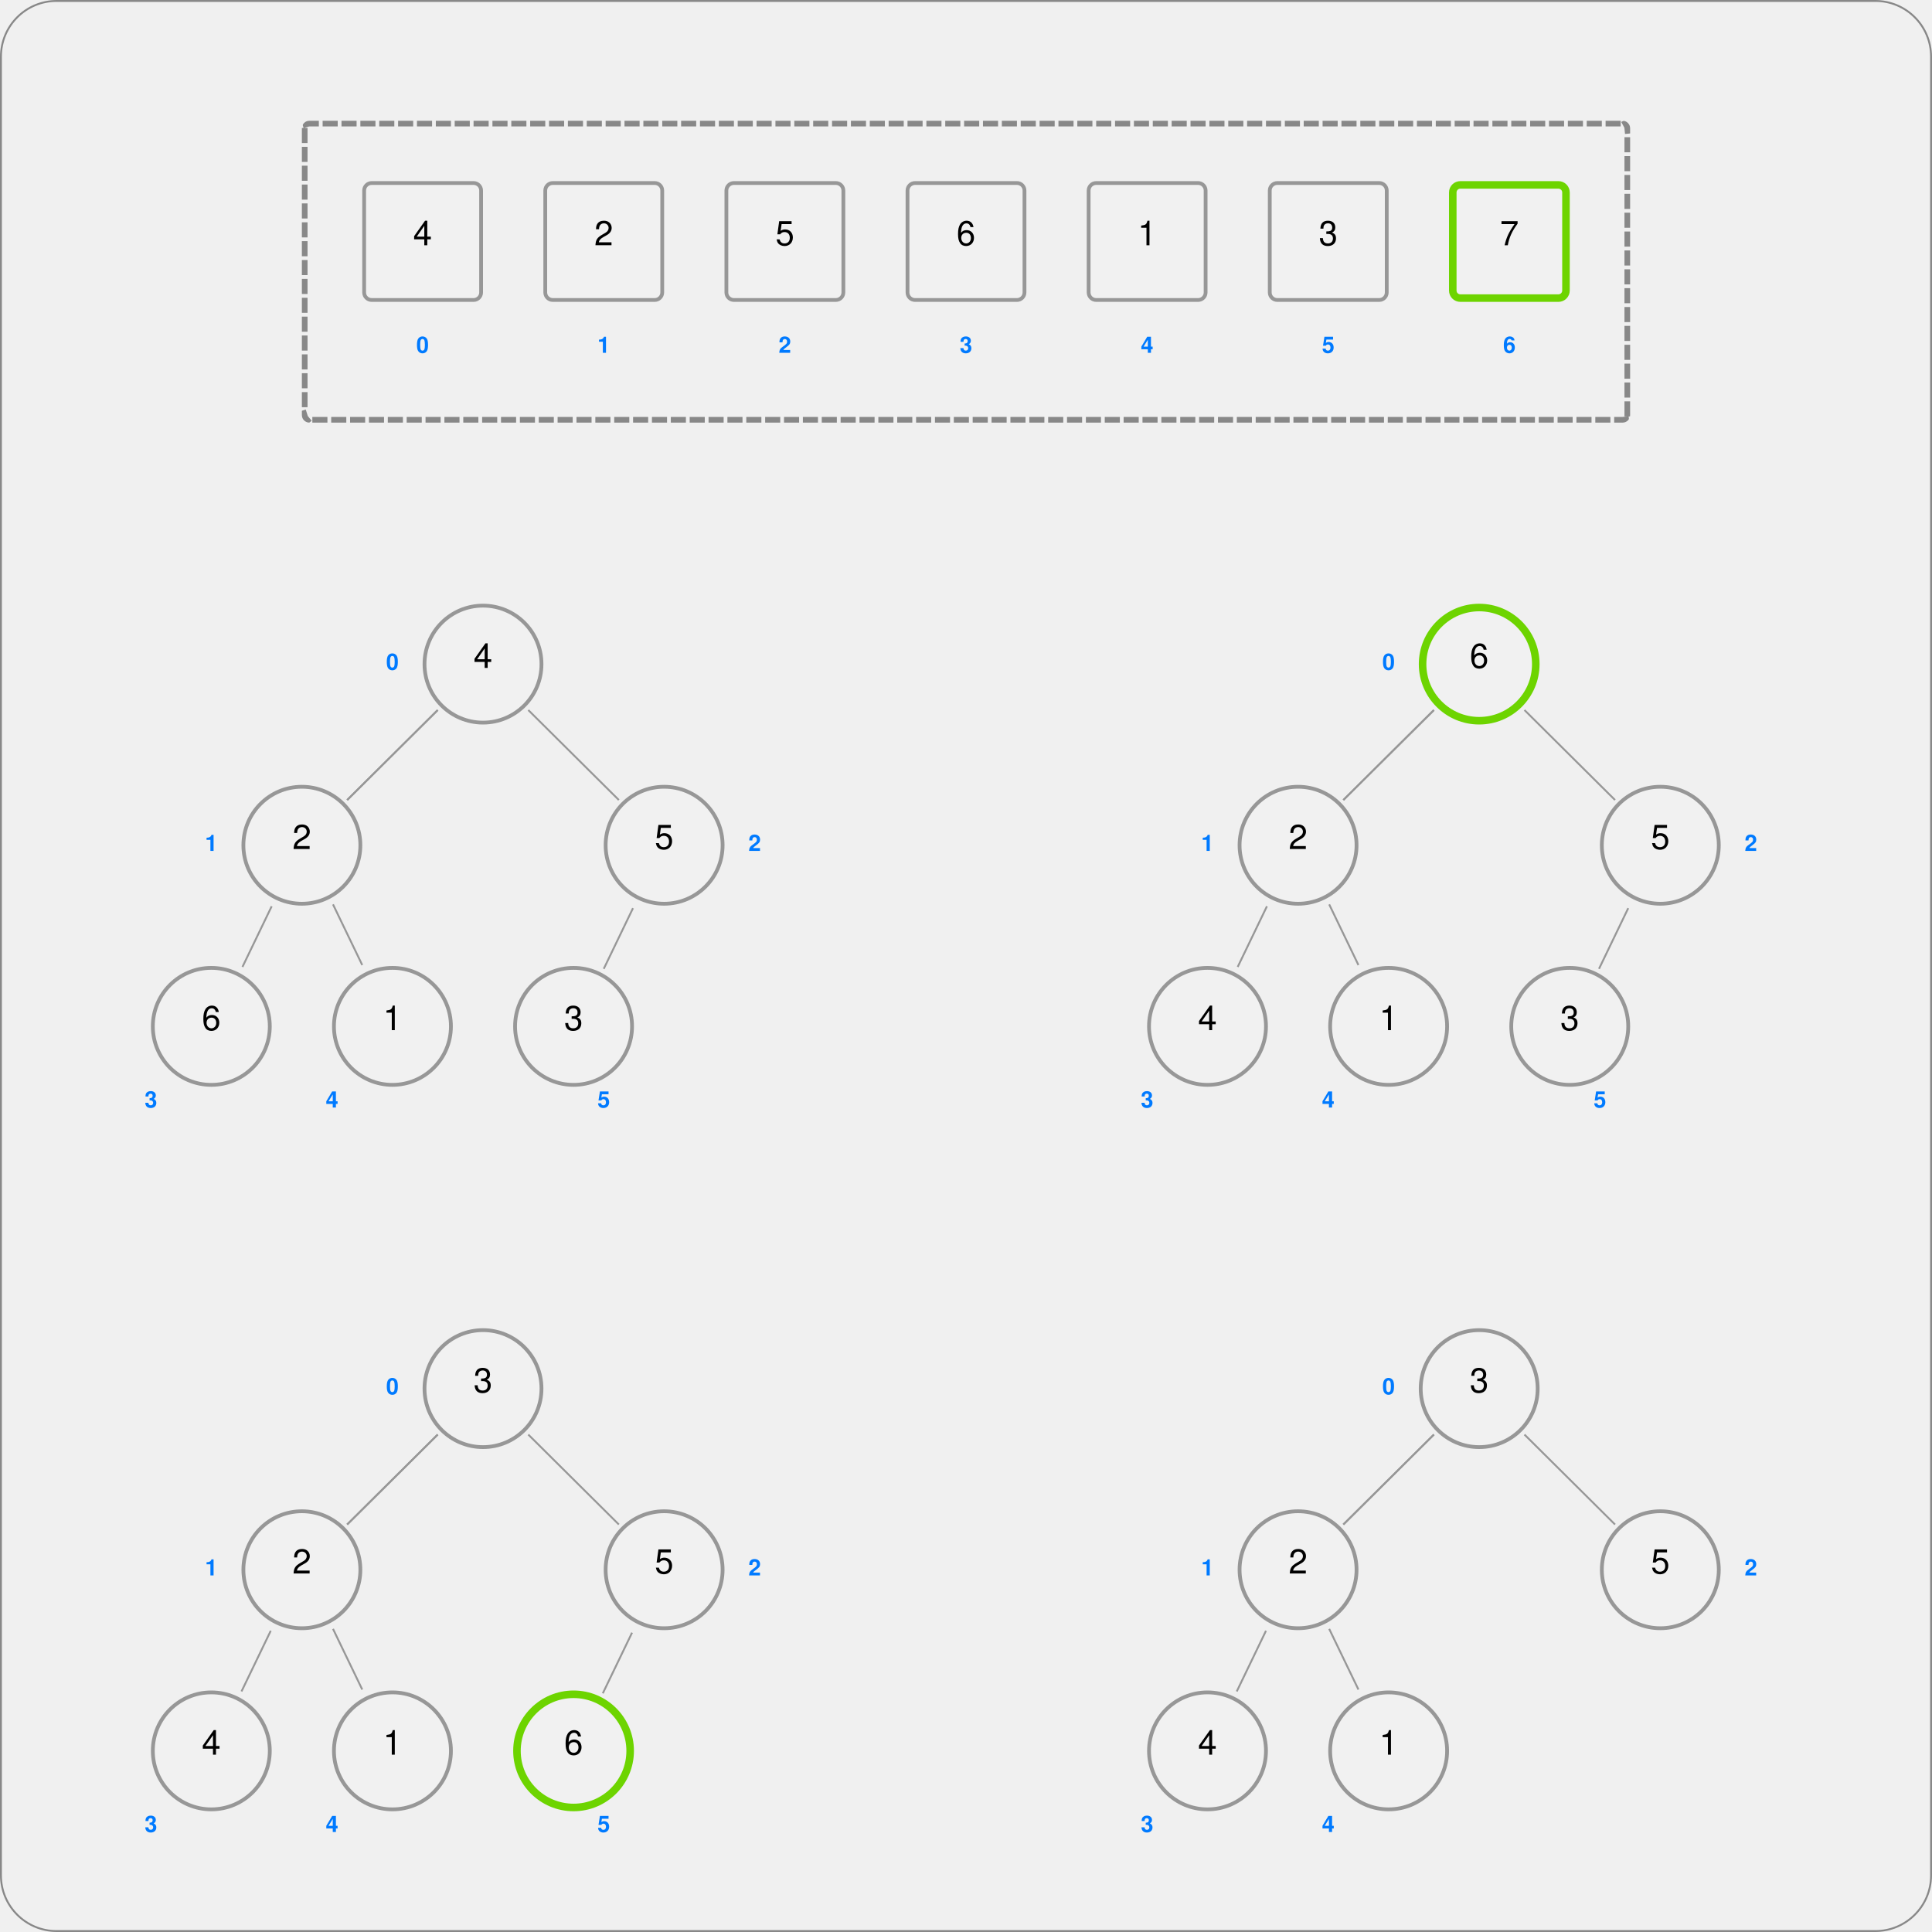
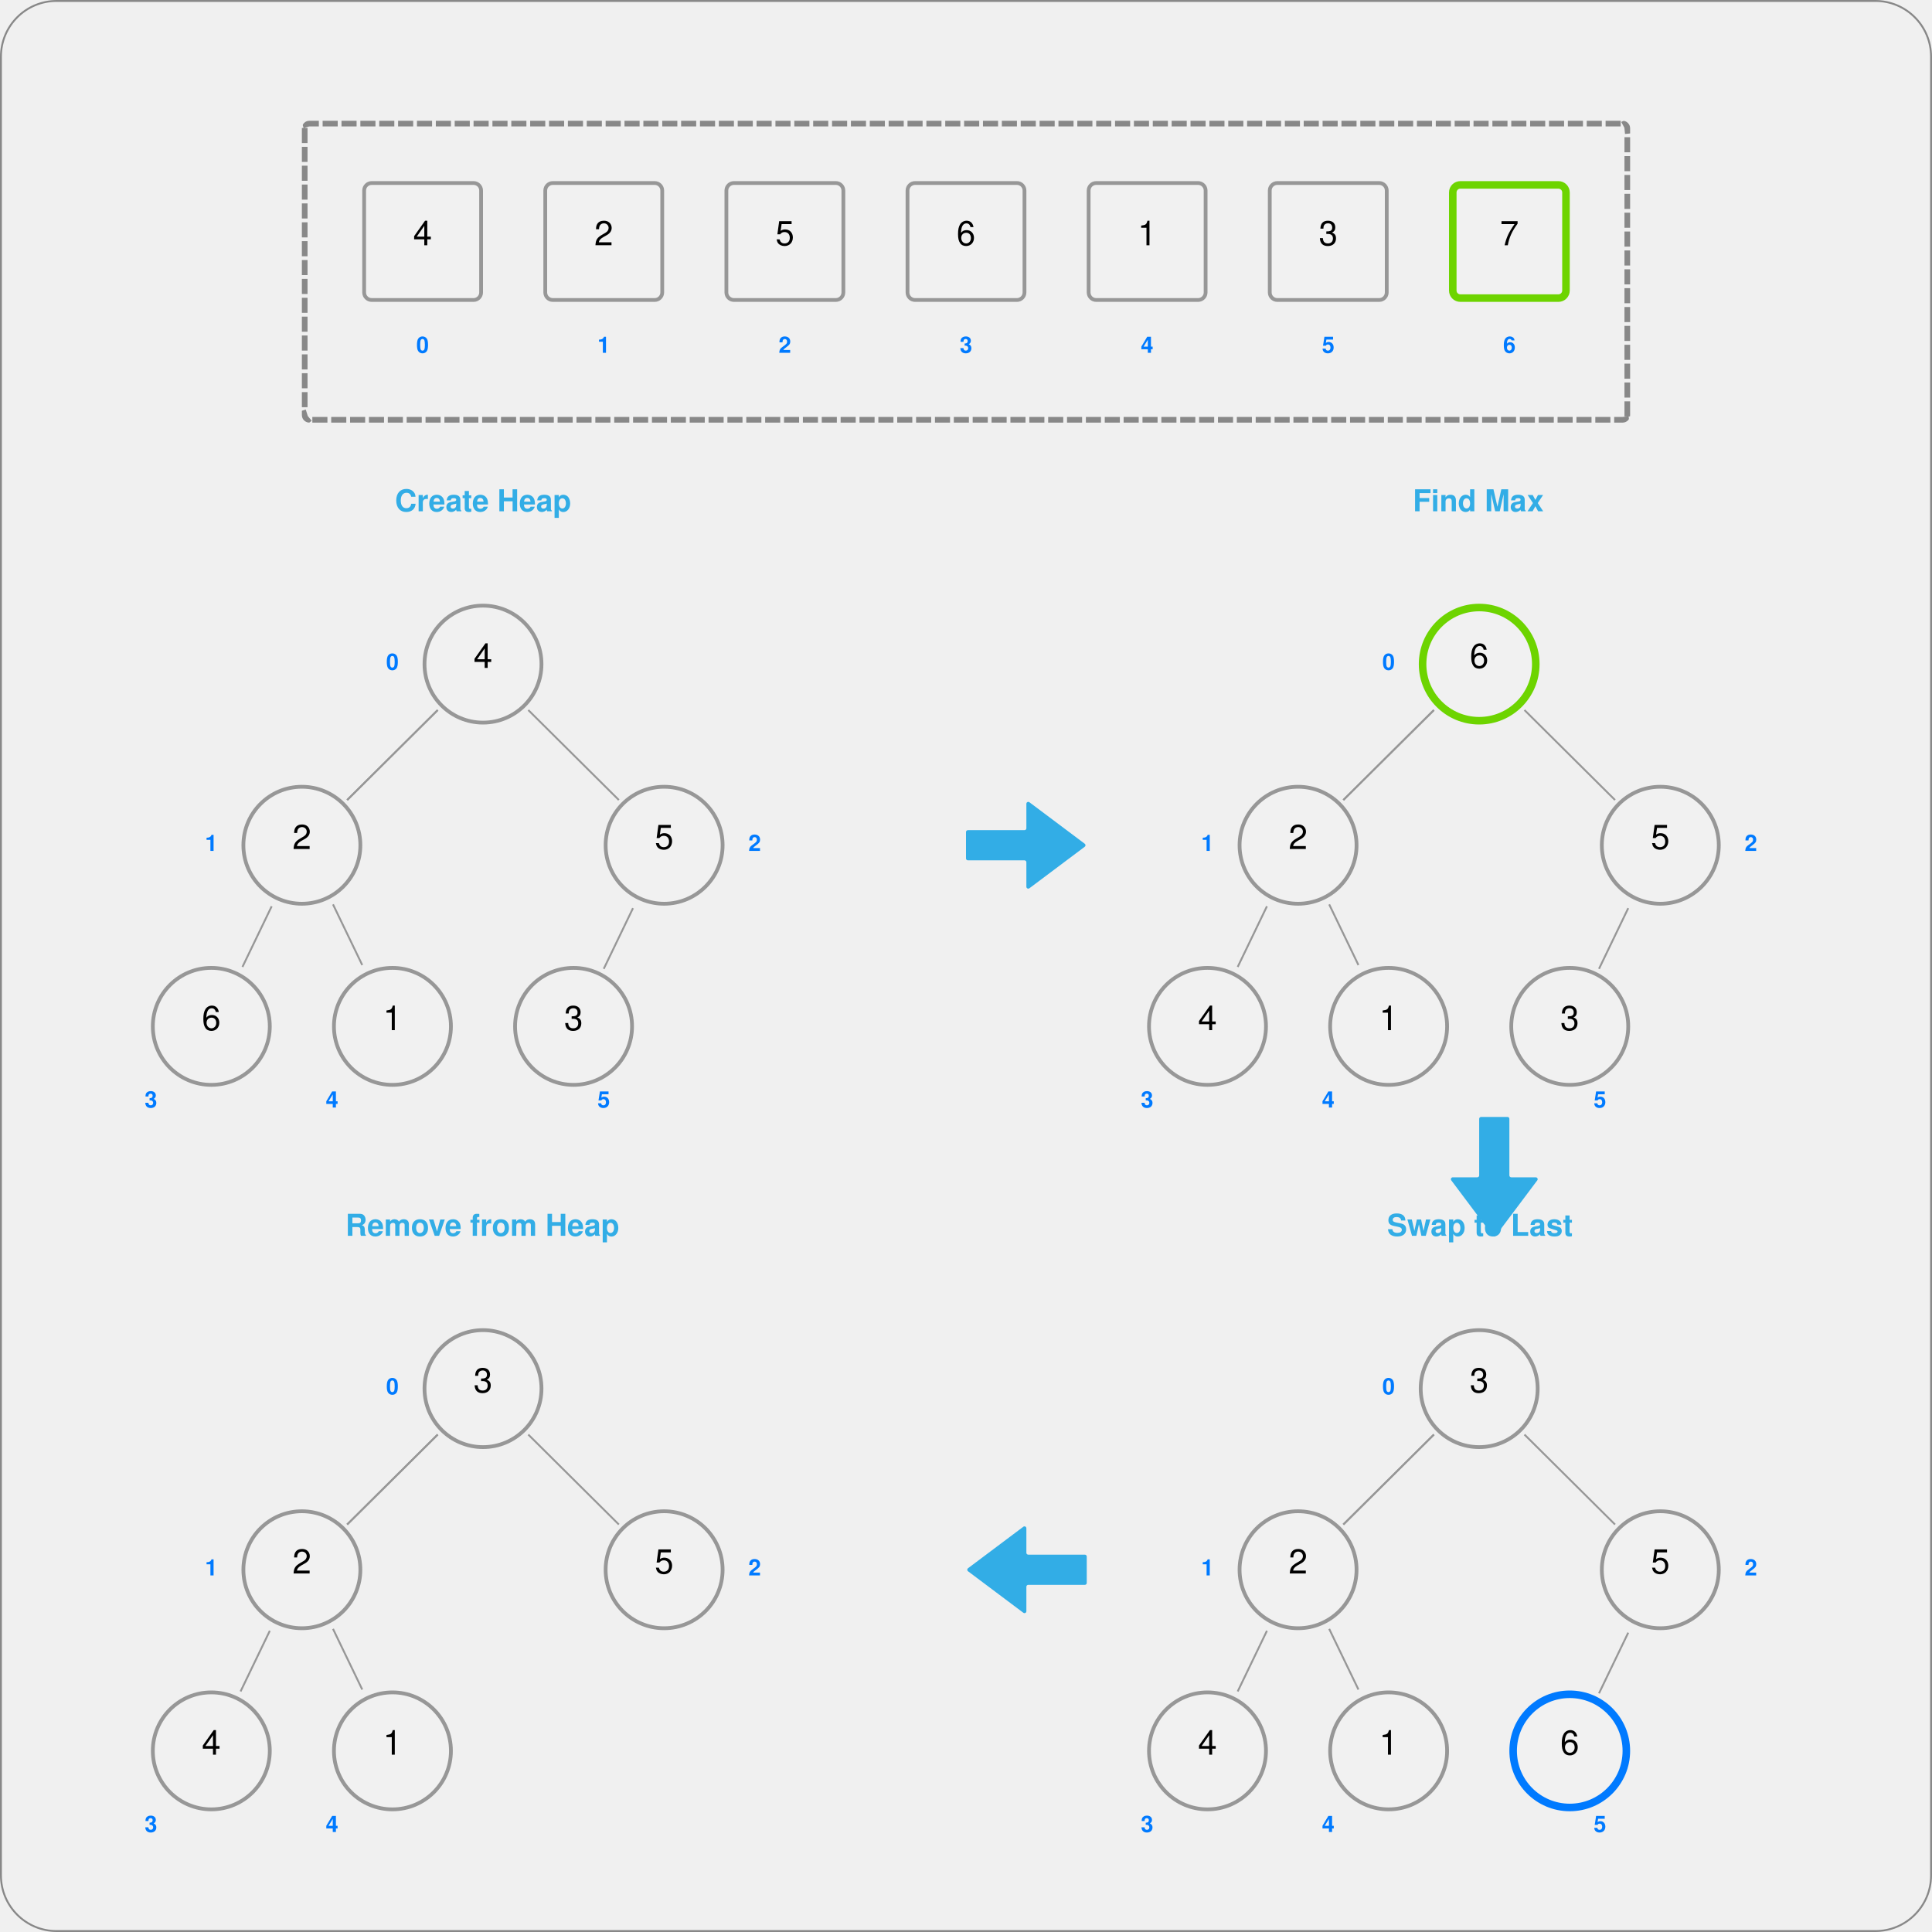
<svg xmlns="http://www.w3.org/2000/svg" xmlns:xlink="http://www.w3.org/1999/xlink" width="1024px" height="1024px" viewBox="0 0 1024 1024" version="1.1">
  <defs>
    <path d="M30,0 L994,0 C1010.569,-3.55271368e-15 1024,13.431 1024,30 L1024,994 C1024,1010.569 1010.569,1024 994,1024 L30,1024 C13.431,1024 0,1010.569 0,994 L0,30 C-3.55271368e-15,13.431 13.431,3.55271368e-15 30,0 Z" id="path-1" />
-     <rect id="path-2" x="160" y="64" width="704" height="160" rx="4" />
-     <mask id="mask-3" maskContentUnits="userSpaceOnUse" maskUnits="objectBoundingBox" x="0" y="0" width="704" height="160" fill="white">
-       <use xlink:href="#path-2" />
-     </mask>
+     <path d="M0,0 L64,0 L64,64 L0,64 L0,0 Z" id="path-2" />
+     <path d="M0,0 L64,0 L64,64 L0,64 L0,0 Z" id="path-3" />
    <path d="M0,0 L64,0 L64,64 L0,64 L0,0 Z" id="path-4" />
    <path d="M0,0 L64,0 L64,64 L0,64 L0,0 Z" id="path-5" />
    <path d="M0,0 L64,0 L64,64 L0,64 L0,0 Z" id="path-6" />
    <path d="M0,0 L64,0 L64,64 L0,64 L0,0 Z" id="path-7" />
-     <path d="M0,0 L64,0 L64,64 L0,64 L0,0 Z" id="path-8" />
-     <path d="M0,0 L64,0 L64,64 L0,64 L0,0 Z" id="path-9" />
+     <rect id="path-8" x="160" y="64" width="704" height="160" rx="4" />
+     <mask id="mask-9" maskContentUnits="userSpaceOnUse" maskUnits="objectBoundingBox" x="0" y="0" width="704" height="160" fill="white">
+       <use xlink:href="#path-8" />
+     </mask>
    <path d="M0,0 L64,0 L64,64 L0,64 L0,0 Z" id="path-10" />
    <path d="M0,0 L64,0 L64,64 L0,64 L0,0 Z" id="path-11" />
    <path d="M0,0 L64,0 L64,64 L0,64 L0,0 Z" id="path-12" />
    <path d="M0,0 L64,0 L64,64 L0,64 L0,0 Z" id="path-13" />
    <path d="M0,0 L64,0 L64,64 L0,64 L0,0 Z" id="path-14" />
    <path d="M0,0 L64,0 L64,64 L0,64 L0,0 Z" id="path-15" />
    <path d="M0,0 L64,0 L64,64 L0,64 L0,0 Z" id="path-16" />
    <path d="M0,0 L64,0 L64,64 L0,64 L0,0 Z" id="path-17" />
    <path d="M0,0 L64,0 L64,64 L0,64 L0,0 Z" id="path-18" />
    <path d="M0,0 L64,0 L64,64 L0,64 L0,0 Z" id="path-19" />
    <path d="M0,0 L64,0 L64,64 L0,64 L0,0 Z" id="path-20" />
    <path d="M0,0 L64,0 L64,64 L0,64 L0,0 Z" id="path-21" />
    <path d="M0,0 L64,0 L64,64 L0,64 L0,0 Z" id="path-22" />
    <path d="M0,0 L64,0 L64,64 L0,64 L0,0 Z" id="path-23" />
    <path d="M0,0 L64,0 L64,64 L0,64 L0,0 Z" id="path-24" />
    <path d="M0,0 L64,0 L64,64 L0,64 L0,0 Z" id="path-25" />
    <path d="M0,0 L64,0 L64,64 L0,64 L0,0 Z" id="path-26" />
    <path d="M0,0 L64,0 L64,64 L0,64 L0,0 Z" id="path-27" />
    <path d="M0,0 L64,0 L64,64 L0,64 L0,0 Z" id="path-28" />
    <path d="M0,0 L64,0 L64,64 L0,64 L0,0 Z" id="path-29" />
    <path d="M0,0 L64,0 L64,64 L0,64 L0,0 Z" id="path-30" />
    <path d="M0,0 L64,0 L64,64 L0,64 L0,0 Z" id="path-31" />
    <path d="M0,0 L64,0 L64,64 L0,64 L0,0 Z" id="path-32" />
    <path d="M0,0 L64,0 L64,64 L0,64 L0,0 Z" id="path-33" />
  </defs>
  <g id="HeapSort-02" stroke="none" fill="none" xlink:href="#path-1">
    <path stroke="#888888" stroke-width="1" d="M994,0.5 C1002.146,0.5 1009.521,3.802 1014.86,9.14 C1020.198,14.479 1023.5,21.854 1023.5,30 L1023.5,994 C1023.5,1002.146 1020.198,1009.521 1014.86,1014.86 C1009.521,1020.198 1002.146,1023.5 994,1023.5 L30,1023.5 C21.854,1023.5 14.479,1020.198 9.14,1014.86 C3.802,1009.521 0.5,1002.146 0.5,994 L0.5,30 C0.5,21.854 3.802,14.479 9.14,9.14 C14.479,3.802 21.854,0.5 30,0.5 L994,0.5 Z" stroke-linejoin="square" />
-     <use id="Rectangle" stroke="#888888" mask="url(#mask-3)" stroke-width="6" stroke-linecap="square" stroke-dasharray="2,8" xlink:href="#path-2" />
-     <g id="cell" transform="translate(288, 96)" xlink:href="#path-4">
+     <g id="Group" stroke-width="1" fill-rule="evenodd" transform="translate(592, 704)">
+       <text id="0" font-family="Helvetica-Bold, Helvetica" font-size="12" font-weight="bold" fill="#007AFF">
+         <tspan x="140.663" y="35">0</tspan>
+       </text>
+       <text id="1" font-family="Helvetica-Bold, Helvetica" font-size="12" font-weight="bold" fill="#007AFF">
+         <tspan x="44.663" y="131">1</tspan>
+       </text>
+       <text id="2" font-family="Helvetica-Bold, Helvetica" font-size="12" font-weight="bold" fill="#007AFF">
+         <tspan x="332.663" y="131">2</tspan>
+       </text>
+       <text id="3" font-family="Helvetica-Bold, Helvetica" font-size="12" font-weight="bold" fill="#007AFF">
+         <tspan x="12.663" y="267">3</tspan>
+       </text>
+       <text id="4" font-family="Helvetica-Bold, Helvetica" font-size="12" font-weight="bold" fill="#007AFF">
+         <tspan x="108.663" y="267">4</tspan>
+       </text>
+       <text id="5" font-family="Helvetica-Bold, Helvetica" font-size="12" font-weight="bold" fill="#007AFF">
+         <tspan x="252.663" y="267">5</tspan>
+       </text>
+       <g id="node" transform="translate(160, 0)" xlink:href="#path-2">
+         <rect id="Rectangle" stroke="#979797" stroke-width="2" fill="#F1F1F1" fill-rule="evenodd" x="1" y="1" width="62" height="62" rx="31" />
+         <text id="number" font-family="Helvetica" font-size="18" font-weight="normal" fill="#000000">
+           <tspan x="26.995" y="34">3</tspan>
+         </text>
+       </g>
+       <g id="node" transform="translate(64, 96)" xlink:href="#path-3">
+         <rect id="Rectangle" stroke="#979797" stroke-width="2" fill="#F1F1F1" fill-rule="evenodd" x="1" y="1" width="62" height="62" rx="31" />
+         <text id="number" font-family="Helvetica" font-size="18" font-weight="normal" fill="#000000">
+           <tspan x="26.995" y="34">2</tspan>
+         </text>
+       </g>
+       <g id="node" transform="translate(256, 96)" xlink:href="#path-4">
+         <rect id="Rectangle" stroke="#979797" stroke-width="2" fill="#F1F1F1" fill-rule="evenodd" x="1" y="1" width="62" height="62" rx="31" />
+         <text id="number" font-family="Helvetica" font-size="18" font-weight="normal" fill="#000000">
+           <tspan x="26.995" y="34">5</tspan>
+         </text>
+       </g>
+       <g id="node" transform="translate(16, 192)" xlink:href="#path-5">
+         <rect id="Rectangle" stroke="#979797" stroke-width="2" fill="#F1F1F1" fill-rule="evenodd" x="1" y="1" width="62" height="62" rx="31" />
+         <text id="number" font-family="Helvetica" font-size="18" font-weight="normal" fill="#000000">
+           <tspan x="26.995" y="34">4</tspan>
+         </text>
+       </g>
+       <g id="node" transform="translate(112, 192)" xlink:href="#path-6">
+         <rect id="Rectangle" stroke="#979797" stroke-width="2" fill="#F1F1F1" fill-rule="evenodd" x="1" y="1" width="62" height="62" rx="31" />
+         <text id="number" font-family="Helvetica" font-size="18" font-weight="normal" fill="#000000">
+           <tspan x="26.995" y="34">1</tspan>
+         </text>
+       </g>
+       <g id="node" transform="translate(208, 192)" xlink:href="#path-7">
+         <rect id="Rectangle" stroke="#007AFF" stroke-width="4" fill="#F1F1F1" fill-rule="evenodd" x="2" y="2" width="60" height="60" rx="30" />
+         <text id="number" font-family="Helvetica" font-size="18" font-weight="normal" fill="#000000">
+           <tspan x="26.995" y="34">6</tspan>
+         </text>
+       </g>
+       <line x1="168" y1="56.342" x2="120" y2="104.019" id="Path" stroke="#979797" />
+       <line x1="168" y1="56.342" x2="120" y2="104.019" id="Path" stroke="#979797" />
+       <line x1="79.5" y1="160.342" x2="64" y2="192.5" id="Path" stroke="#979797" />
+       <line x1="128.5" y1="159.342" x2="113" y2="191.5" id="Path" stroke="#979797" transform="translate(120.5, 175.8418) scale(-1, 1) translate(-120.5, -175.8418)" />
+       <line x1="271" y1="161.342" x2="255.5" y2="193.5" id="Path" stroke="#979797" />
+       <line x1="264" y1="56.342" x2="216" y2="104.019" id="Path" stroke="#979797" transform="translate(240, 80.1804) scale(-1, 1) translate(-240, -80.1804)" />
+     </g>
+     <use id="Rectangle" stroke="#888888" mask="url(#mask-9)" stroke-width="6" stroke-linecap="square" stroke-dasharray="2,8" xlink:href="#path-8" />
+     <g id="cell" transform="translate(288, 96)" xlink:href="#path-10">
      <rect id="Rectangle" stroke="#979797" stroke-width="2" fill="#F1F1F1" fill-rule="evenodd" x="1" y="1" width="62" height="62" rx="4" />
      <text id="number" font-family="Helvetica" font-size="18" font-weight="normal" fill="#000000">
        <tspan x="26.995" y="34">2</tspan>
      </text>
    </g>
-     <g id="cell" transform="translate(192, 96)" xlink:href="#path-5">
+     <g id="cell" transform="translate(192, 96)" xlink:href="#path-11">
      <rect id="Rectangle" stroke="#979797" stroke-width="2" fill="#F1F1F1" fill-rule="evenodd" x="1" y="1" width="62" height="62" rx="4" />
      <text id="number" font-family="Helvetica" font-size="18" font-weight="normal" fill="#000000">
        <tspan x="26.995" y="34">4</tspan>
      </text>
    </g>
-     <g id="cell" transform="translate(384, 96)" xlink:href="#path-6">
+     <g id="cell" transform="translate(384, 96)" xlink:href="#path-12">
      <rect id="Rectangle" stroke="#979797" stroke-width="2" fill="#F1F1F1" fill-rule="evenodd" x="1" y="1" width="62" height="62" rx="4" />
      <text id="number" font-family="Helvetica" font-size="18" font-weight="normal" fill="#000000">
        <tspan x="26.995" y="34">5</tspan>
      </text>
    </g>
-     <g id="cell" transform="translate(480, 96)" xlink:href="#path-7">
+     <g id="cell" transform="translate(480, 96)" xlink:href="#path-13">
      <rect id="Rectangle" stroke="#979797" stroke-width="2" fill="#F1F1F1" fill-rule="evenodd" x="1" y="1" width="62" height="62" rx="4" />
      <text id="number" font-family="Helvetica" font-size="18" font-weight="normal" fill="#000000">
        <tspan x="26.995" y="34">6</tspan>
      </text>
    </g>
-     <g id="cell" transform="translate(576, 96)" xlink:href="#path-8">
+     <g id="cell" transform="translate(576, 96)" xlink:href="#path-14">
      <rect id="Rectangle" stroke="#979797" stroke-width="2" fill="#F1F1F1" fill-rule="evenodd" x="1" y="1" width="62" height="62" rx="4" />
      <text id="number" font-family="Helvetica" font-size="18" font-weight="normal" fill="#000000">
        <tspan x="26.995" y="34">1</tspan>
      </text>
    </g>
-     <g id="cell" transform="translate(672, 96)" xlink:href="#path-9">
+     <g id="cell" transform="translate(672, 96)" xlink:href="#path-15">
      <rect id="Rectangle" stroke="#979797" stroke-width="2" fill="#F1F1F1" fill-rule="evenodd" x="1" y="1" width="62" height="62" rx="4" />
      <text id="number" font-family="Helvetica" font-size="18" font-weight="normal" fill="#000000">
        <tspan x="26.995" y="34">3</tspan>
      </text>
    </g>
-     <g id="cell" transform="translate(768, 96)" xlink:href="#path-10">
+     <g id="cell" transform="translate(768, 96)" xlink:href="#path-16">
      <rect id="Rectangle" stroke="#6DD400" stroke-width="4" fill="#F1F1F1" fill-rule="evenodd" x="2" y="2" width="60" height="60" rx="4" />
      <text id="number" font-family="Helvetica" font-size="18" font-weight="normal" fill="#000000">
        <tspan x="26.995" y="34">7</tspan>
      </text>
    </g>
    <text id="0" font-family="Helvetica-Bold, Helvetica" font-size="12" font-weight="bold" fill="#007AFF">
      <tspan x="220.663" y="187">0</tspan>
    </text>
    <text id="0" font-family="Helvetica-Bold, Helvetica" font-size="12" font-weight="bold" fill="#007AFF">
      <tspan x="204.663" y="355">0</tspan>
    </text>
    <text id="1" font-family="Helvetica-Bold, Helvetica" font-size="12" font-weight="bold" fill="#007AFF">
      <tspan x="108.663" y="451">1</tspan>
    </text>
    <text id="2" font-family="Helvetica-Bold, Helvetica" font-size="12" font-weight="bold" fill="#007AFF">
      <tspan x="396.663" y="451">2</tspan>
    </text>
    <text id="3" font-family="Helvetica-Bold, Helvetica" font-size="12" font-weight="bold" fill="#007AFF">
      <tspan x="76.663" y="587">3</tspan>
    </text>
    <text id="4" font-family="Helvetica-Bold, Helvetica" font-size="12" font-weight="bold" fill="#007AFF">
      <tspan x="172.663" y="587">4</tspan>
    </text>
    <text id="5" font-family="Helvetica-Bold, Helvetica" font-size="12" font-weight="bold" fill="#007AFF">
      <tspan x="316.663" y="587">5</tspan>
    </text>
    <text id="1" font-family="Helvetica-Bold, Helvetica" font-size="12" font-weight="bold" fill="#007AFF">
      <tspan x="316.663" y="187">1</tspan>
    </text>
    <text id="2" font-family="Helvetica-Bold, Helvetica" font-size="12" font-weight="bold" fill="#007AFF">
      <tspan x="412.663" y="187">2</tspan>
    </text>
    <text id="3" font-family="Helvetica-Bold, Helvetica" font-size="12" font-weight="bold" fill="#007AFF">
      <tspan x="508.663" y="187">3</tspan>
    </text>
    <text id="4" font-family="Helvetica-Bold, Helvetica" font-size="12" font-weight="bold" fill="#007AFF">
      <tspan x="604.663" y="187">4</tspan>
    </text>
    <text id="6" font-family="Helvetica-Bold, Helvetica" font-size="12" font-weight="bold" fill="#007AFF">
      <tspan x="796.663" y="187">6</tspan>
    </text>
    <text id="5" font-family="Helvetica-Bold, Helvetica" font-size="12" font-weight="bold" fill="#007AFF">
      <tspan x="700.663" y="187">5</tspan>
    </text>
-     <g id="node" transform="translate(224, 320)" xlink:href="#path-11">
+     <g id="node" transform="translate(224, 320)" xlink:href="#path-17">
      <rect id="Rectangle" stroke="#979797" stroke-width="2" fill="#F1F1F1" fill-rule="evenodd" x="1" y="1" width="62" height="62" rx="31" />
      <text id="number" font-family="Helvetica" font-size="18" font-weight="normal" fill="#000000">
        <tspan x="26.995" y="34">4</tspan>
      </text>
    </g>
-     <g id="node" transform="translate(128, 416)" xlink:href="#path-12">
+     <g id="node" transform="translate(128, 416)" xlink:href="#path-18">
      <rect id="Rectangle" stroke="#979797" stroke-width="2" fill="#F1F1F1" fill-rule="evenodd" x="1" y="1" width="62" height="62" rx="31" />
      <text id="number" font-family="Helvetica" font-size="18" font-weight="normal" fill="#000000">
        <tspan x="26.995" y="34">2</tspan>
      </text>
    </g>
-     <g id="node" transform="translate(320, 416)" xlink:href="#path-13">
+     <g id="node" transform="translate(320, 416)" xlink:href="#path-19">
      <rect id="Rectangle" stroke="#979797" stroke-width="2" fill="#F1F1F1" fill-rule="evenodd" x="1" y="1" width="62" height="62" rx="31" />
      <text id="number" font-family="Helvetica" font-size="18" font-weight="normal" fill="#000000">
        <tspan x="26.995" y="34">5</tspan>
      </text>
    </g>
-     <g id="node" transform="translate(80, 512)" xlink:href="#path-14">
+     <g id="node" transform="translate(80, 512)" xlink:href="#path-20">
      <rect id="Rectangle" stroke="#979797" stroke-width="2" fill="#F1F1F1" fill-rule="evenodd" x="1" y="1" width="62" height="62" rx="31" />
      <text id="number" font-family="Helvetica" font-size="18" font-weight="normal" fill="#000000">
        <tspan x="26.995" y="34">6</tspan>
      </text>
    </g>
-     <g id="node" transform="translate(176, 512)" xlink:href="#path-15">
+     <g id="node" transform="translate(176, 512)" xlink:href="#path-21">
      <rect id="Rectangle" stroke="#979797" stroke-width="2" fill="#F1F1F1" fill-rule="evenodd" x="1" y="1" width="62" height="62" rx="31" />
      <text id="number" font-family="Helvetica" font-size="18" font-weight="normal" fill="#000000">
        <tspan x="26.995" y="34">1</tspan>
      </text>
    </g>
-     <g id="node" transform="translate(272, 512)" xlink:href="#path-16">
+     <g id="node" transform="translate(272, 512)" xlink:href="#path-22">
      <rect id="Rectangle" stroke="#979797" stroke-width="2" fill="#F1F1F1" fill-rule="evenodd" x="1" y="1" width="62" height="62" rx="31" />
      <text id="number" font-family="Helvetica" font-size="18" font-weight="normal" fill="#000000">
        <tspan x="26.995" y="34">3</tspan>
      </text>
    </g>
    <line x1="232" y1="376.342" x2="184" y2="424.019" id="Path" stroke="#979797" stroke-width="1" />
    <line x1="232" y1="376.342" x2="184" y2="424.019" id="Path" stroke="#979797" stroke-width="1" />
    <line x1="144" y1="480.342" x2="128.5" y2="512.5" id="Path" stroke="#979797" stroke-width="1" />
    <line x1="192.5" y1="479.342" x2="177" y2="511.5" id="Path" stroke="#979797" stroke-width="1" transform="translate(184.5, 495.8418) scale(-1, 1) translate(-184.5, -495.8418)" />
    <line x1="335.5" y1="481.342" x2="320" y2="513.5" id="Path" stroke="#979797" stroke-width="1" />
    <line x1="328" y1="376.342" x2="280" y2="424.019" id="Path" stroke="#979797" stroke-width="1" transform="translate(304, 400.1804) scale(-1, 1) translate(-304, -400.1804)" />
-     <text id="0" font-family="Helvetica-Bold, Helvetica" font-size="12" font-weight="bold" fill="#007AFF">
-       <tspan x="204.663" y="739">0</tspan>
-     </text>
-     <text id="1" font-family="Helvetica-Bold, Helvetica" font-size="12" font-weight="bold" fill="#007AFF">
-       <tspan x="108.663" y="835">1</tspan>
-     </text>
-     <text id="2" font-family="Helvetica-Bold, Helvetica" font-size="12" font-weight="bold" fill="#007AFF">
-       <tspan x="396.663" y="835">2</tspan>
-     </text>
-     <text id="3" font-family="Helvetica-Bold, Helvetica" font-size="12" font-weight="bold" fill="#007AFF">
-       <tspan x="76.663" y="971">3</tspan>
-     </text>
-     <text id="4" font-family="Helvetica-Bold, Helvetica" font-size="12" font-weight="bold" fill="#007AFF">
-       <tspan x="172.663" y="971">4</tspan>
-     </text>
-     <text id="5" font-family="Helvetica-Bold, Helvetica" font-size="12" font-weight="bold" fill="#007AFF">
-       <tspan x="316.663" y="971">5</tspan>
-     </text>
-     <g id="node" transform="translate(224, 704)" xlink:href="#path-17">
-       <rect id="Rectangle" stroke="#979797" stroke-width="2" fill="#F1F1F1" fill-rule="evenodd" x="1" y="1" width="62" height="62" rx="31" />
-       <text id="number" font-family="Helvetica" font-size="18" font-weight="normal" fill="#000000">
-         <tspan x="26.995" y="34">3</tspan>
-       </text>
-     </g>
-     <g id="node" transform="translate(128, 800)" xlink:href="#path-18">
-       <rect id="Rectangle" stroke="#979797" stroke-width="2" fill="#F1F1F1" fill-rule="evenodd" x="1" y="1" width="62" height="62" rx="31" />
-       <text id="number" font-family="Helvetica" font-size="18" font-weight="normal" fill="#000000">
-         <tspan x="26.995" y="34">2</tspan>
-       </text>
-     </g>
-     <g id="node" transform="translate(320, 800)" xlink:href="#path-19">
-       <rect id="Rectangle" stroke="#979797" stroke-width="2" fill="#F1F1F1" fill-rule="evenodd" x="1" y="1" width="62" height="62" rx="31" />
-       <text id="number" font-family="Helvetica" font-size="18" font-weight="normal" fill="#000000">
-         <tspan x="26.995" y="34">5</tspan>
-       </text>
-     </g>
-     <g id="node" transform="translate(80, 896)" xlink:href="#path-20">
-       <rect id="Rectangle" stroke="#979797" stroke-width="2" fill="#F1F1F1" fill-rule="evenodd" x="1" y="1" width="62" height="62" rx="31" />
-       <text id="number" font-family="Helvetica" font-size="18" font-weight="normal" fill="#000000">
-         <tspan x="26.995" y="34">4</tspan>
-       </text>
-     </g>
-     <g id="node" transform="translate(176, 896)" xlink:href="#path-21">
-       <rect id="Rectangle" stroke="#979797" stroke-width="2" fill="#F1F1F1" fill-rule="evenodd" x="1" y="1" width="62" height="62" rx="31" />
-       <text id="number" font-family="Helvetica" font-size="18" font-weight="normal" fill="#000000">
-         <tspan x="26.995" y="34">1</tspan>
-       </text>
-     </g>
-     <g id="node" transform="translate(272, 896)" xlink:href="#path-22">
-       <rect id="Rectangle" stroke="#6DD400" stroke-width="4" fill="#F1F1F1" fill-rule="evenodd" x="2" y="2" width="60" height="60" rx="30" />
-       <text id="number" font-family="Helvetica" font-size="18" font-weight="normal" fill="#000000">
-         <tspan x="26.995" y="34">6</tspan>
-       </text>
-     </g>
-     <line x1="232" y1="760.342" x2="184" y2="808.019" id="Path" stroke="#979797" stroke-width="1" />
-     <line x1="232" y1="760.342" x2="184" y2="808.019" id="Path" stroke="#979797" stroke-width="1" />
-     <line x1="143.5" y1="864.342" x2="128" y2="896.5" id="Path" stroke="#979797" stroke-width="1" />
-     <line x1="192.5" y1="863.342" x2="177" y2="895.5" id="Path" stroke="#979797" stroke-width="1" transform="translate(184.5, 879.8418) scale(-1, 1) translate(-184.5, -879.8418)" />
-     <line x1="335" y1="865.342" x2="319.5" y2="897.5" id="Path" stroke="#979797" stroke-width="1" />
-     <line x1="328" y1="760.342" x2="280" y2="808.019" id="Path" stroke="#979797" stroke-width="1" transform="translate(304, 784.1804) scale(-1, 1) translate(-304, -784.1804)" />
-     <text id="0" font-family="Helvetica-Bold, Helvetica" font-size="12" font-weight="bold" fill="#007AFF">
-       <tspan x="732.663" y="739">0</tspan>
-     </text>
-     <text id="1" font-family="Helvetica-Bold, Helvetica" font-size="12" font-weight="bold" fill="#007AFF">
-       <tspan x="636.663" y="835">1</tspan>
-     </text>
-     <text id="2" font-family="Helvetica-Bold, Helvetica" font-size="12" font-weight="bold" fill="#007AFF">
-       <tspan x="924.663" y="835">2</tspan>
-     </text>
-     <text id="3" font-family="Helvetica-Bold, Helvetica" font-size="12" font-weight="bold" fill="#007AFF">
-       <tspan x="604.663" y="971">3</tspan>
-     </text>
-     <text id="4" font-family="Helvetica-Bold, Helvetica" font-size="12" font-weight="bold" fill="#007AFF">
-       <tspan x="700.663" y="971">4</tspan>
-     </text>
-     <g id="node" transform="translate(752, 704)" xlink:href="#path-23">
-       <rect id="Rectangle" stroke="#979797" stroke-width="2" fill="#F1F1F1" fill-rule="evenodd" x="1" y="1" width="62" height="62" rx="31" />
-       <text id="number" font-family="Helvetica" font-size="18" font-weight="normal" fill="#000000">
-         <tspan x="26.995" y="34">3</tspan>
-       </text>
-     </g>
-     <g id="node" transform="translate(656, 800)" xlink:href="#path-24">
-       <rect id="Rectangle" stroke="#979797" stroke-width="2" fill="#F1F1F1" fill-rule="evenodd" x="1" y="1" width="62" height="62" rx="31" />
-       <text id="number" font-family="Helvetica" font-size="18" font-weight="normal" fill="#000000">
-         <tspan x="26.995" y="34">2</tspan>
-       </text>
-     </g>
-     <g id="node" transform="translate(848, 800)" xlink:href="#path-25">
-       <rect id="Rectangle" stroke="#979797" stroke-width="2" fill="#F1F1F1" fill-rule="evenodd" x="1" y="1" width="62" height="62" rx="31" />
-       <text id="number" font-family="Helvetica" font-size="18" font-weight="normal" fill="#000000">
-         <tspan x="26.995" y="34">5</tspan>
-       </text>
-     </g>
-     <g id="node" transform="translate(608, 896)" xlink:href="#path-26">
-       <rect id="Rectangle" stroke="#979797" stroke-width="2" fill="#F1F1F1" fill-rule="evenodd" x="1" y="1" width="62" height="62" rx="31" />
-       <text id="number" font-family="Helvetica" font-size="18" font-weight="normal" fill="#000000">
-         <tspan x="26.995" y="34">4</tspan>
-       </text>
-     </g>
-     <g id="node" transform="translate(704, 896)" xlink:href="#path-27">
-       <rect id="Rectangle" stroke="#979797" stroke-width="2" fill="#F1F1F1" fill-rule="evenodd" x="1" y="1" width="62" height="62" rx="31" />
-       <text id="number" font-family="Helvetica" font-size="18" font-weight="normal" fill="#000000">
-         <tspan x="26.995" y="34">1</tspan>
-       </text>
-     </g>
-     <line x1="760" y1="760.342" x2="712" y2="808.019" id="Path" stroke="#979797" stroke-width="1" />
-     <line x1="760" y1="760.342" x2="712" y2="808.019" id="Path" stroke="#979797" stroke-width="1" />
-     <line x1="671" y1="864.342" x2="655.5" y2="896.5" id="Path" stroke="#979797" stroke-width="1" />
-     <line x1="720.5" y1="863.342" x2="705" y2="895.5" id="Path" stroke="#979797" stroke-width="1" transform="translate(712.5, 879.8418) scale(-1, 1) translate(-712.5, -879.8418)" />
-     <line x1="856" y1="760.342" x2="808" y2="808.019" id="Path" stroke="#979797" stroke-width="1" transform="translate(832, 784.1804) scale(-1, 1) translate(-832, -784.1804)" />
+     <g id="Group" stroke-width="1" fill-rule="evenodd" transform="translate(64, 704)">
+       <text id="0" font-family="Helvetica-Bold, Helvetica" font-size="12" font-weight="bold" fill="#007AFF">
+         <tspan x="140.663" y="35">0</tspan>
+       </text>
+       <text id="1" font-family="Helvetica-Bold, Helvetica" font-size="12" font-weight="bold" fill="#007AFF">
+         <tspan x="44.663" y="131">1</tspan>
+       </text>
+       <text id="2" font-family="Helvetica-Bold, Helvetica" font-size="12" font-weight="bold" fill="#007AFF">
+         <tspan x="332.663" y="131">2</tspan>
+       </text>
+       <text id="3" font-family="Helvetica-Bold, Helvetica" font-size="12" font-weight="bold" fill="#007AFF">
+         <tspan x="12.663" y="267">3</tspan>
+       </text>
+       <text id="4" font-family="Helvetica-Bold, Helvetica" font-size="12" font-weight="bold" fill="#007AFF">
+         <tspan x="108.663" y="267">4</tspan>
+       </text>
+       <g id="node" transform="translate(160, 0)" xlink:href="#path-23">
+         <rect id="Rectangle" stroke="#979797" stroke-width="2" fill="#F1F1F1" fill-rule="evenodd" x="1" y="1" width="62" height="62" rx="31" />
+         <text id="number" font-family="Helvetica" font-size="18" font-weight="normal" fill="#000000">
+           <tspan x="26.995" y="34">3</tspan>
+         </text>
+       </g>
+       <g id="node" transform="translate(64, 96)" xlink:href="#path-24">
+         <rect id="Rectangle" stroke="#979797" stroke-width="2" fill="#F1F1F1" fill-rule="evenodd" x="1" y="1" width="62" height="62" rx="31" />
+         <text id="number" font-family="Helvetica" font-size="18" font-weight="normal" fill="#000000">
+           <tspan x="26.995" y="34">2</tspan>
+         </text>
+       </g>
+       <g id="node" transform="translate(256, 96)" xlink:href="#path-25">
+         <rect id="Rectangle" stroke="#979797" stroke-width="2" fill="#F1F1F1" fill-rule="evenodd" x="1" y="1" width="62" height="62" rx="31" />
+         <text id="number" font-family="Helvetica" font-size="18" font-weight="normal" fill="#000000">
+           <tspan x="26.995" y="34">5</tspan>
+         </text>
+       </g>
+       <g id="node" transform="translate(16, 192)" xlink:href="#path-26">
+         <rect id="Rectangle" stroke="#979797" stroke-width="2" fill="#F1F1F1" fill-rule="evenodd" x="1" y="1" width="62" height="62" rx="31" />
+         <text id="number" font-family="Helvetica" font-size="18" font-weight="normal" fill="#000000">
+           <tspan x="26.995" y="34">4</tspan>
+         </text>
+       </g>
+       <g id="node" transform="translate(112, 192)" xlink:href="#path-27">
+         <rect id="Rectangle" stroke="#979797" stroke-width="2" fill="#F1F1F1" fill-rule="evenodd" x="1" y="1" width="62" height="62" rx="31" />
+         <text id="number" font-family="Helvetica" font-size="18" font-weight="normal" fill="#000000">
+           <tspan x="26.995" y="34">1</tspan>
+         </text>
+       </g>
+       <line x1="168" y1="56.342" x2="120" y2="104.019" id="Path" stroke="#979797" />
+       <line x1="168" y1="56.342" x2="120" y2="104.019" id="Path" stroke="#979797" />
+       <line x1="79" y1="160.342" x2="63.5" y2="192.5" id="Path" stroke="#979797" />
+       <line x1="128.5" y1="159.342" x2="113" y2="191.5" id="Path" stroke="#979797" transform="translate(120.5, 175.8418) scale(-1, 1) translate(-120.5, -175.8418)" />
+       <line x1="264" y1="56.342" x2="216" y2="104.019" id="Path" stroke="#979797" transform="translate(240, 80.1804) scale(-1, 1) translate(-240, -80.1804)" />
+     </g>
    <text id="0" font-family="Helvetica-Bold, Helvetica" font-size="12" font-weight="bold" fill="#007AFF">
      <tspan x="732.663" y="355">0</tspan>
    </text>
    <text id="1" font-family="Helvetica-Bold, Helvetica" font-size="12" font-weight="bold" fill="#007AFF">
      <tspan x="636.663" y="451">1</tspan>
    </text>
    <text id="2" font-family="Helvetica-Bold, Helvetica" font-size="12" font-weight="bold" fill="#007AFF">
      <tspan x="924.663" y="451">2</tspan>
    </text>
    <text id="3" font-family="Helvetica-Bold, Helvetica" font-size="12" font-weight="bold" fill="#007AFF">
      <tspan x="604.663" y="587">3</tspan>
    </text>
    <text id="4" font-family="Helvetica-Bold, Helvetica" font-size="12" font-weight="bold" fill="#007AFF">
      <tspan x="700.663" y="587">4</tspan>
    </text>
    <text id="5" font-family="Helvetica-Bold, Helvetica" font-size="12" font-weight="bold" fill="#007AFF">
      <tspan x="844.663" y="587">5</tspan>
    </text>
    <g id="node" transform="translate(752, 320)" xlink:href="#path-28">
      <rect id="Rectangle" stroke="#6DD400" stroke-width="4" fill="#F1F1F1" fill-rule="evenodd" x="2" y="2" width="60" height="60" rx="30" />
      <text id="number" font-family="Helvetica" font-size="18" font-weight="normal" fill="#000000">
        <tspan x="26.995" y="34">6</tspan>
      </text>
    </g>
    <g id="node" transform="translate(656, 416)" xlink:href="#path-29">
      <rect id="Rectangle" stroke="#979797" stroke-width="2" fill="#F1F1F1" fill-rule="evenodd" x="1" y="1" width="62" height="62" rx="31" />
      <text id="number" font-family="Helvetica" font-size="18" font-weight="normal" fill="#000000">
        <tspan x="26.995" y="34">2</tspan>
      </text>
    </g>
    <g id="node" transform="translate(848, 416)" xlink:href="#path-30">
      <rect id="Rectangle" stroke="#979797" stroke-width="2" fill="#F1F1F1" fill-rule="evenodd" x="1" y="1" width="62" height="62" rx="31" />
      <text id="number" font-family="Helvetica" font-size="18" font-weight="normal" fill="#000000">
        <tspan x="26.995" y="34">5</tspan>
      </text>
    </g>
    <g id="node" transform="translate(608, 512)" xlink:href="#path-31">
      <rect id="Rectangle" stroke="#979797" stroke-width="2" fill="#F1F1F1" fill-rule="evenodd" x="1" y="1" width="62" height="62" rx="31" />
      <text id="number" font-family="Helvetica" font-size="18" font-weight="normal" fill="#000000">
        <tspan x="26.995" y="34">4</tspan>
      </text>
    </g>
    <g id="node" transform="translate(704, 512)" xlink:href="#path-32">
      <rect id="Rectangle" stroke="#979797" stroke-width="2" fill="#F1F1F1" fill-rule="evenodd" x="1" y="1" width="62" height="62" rx="31" />
      <text id="number" font-family="Helvetica" font-size="18" font-weight="normal" fill="#000000">
        <tspan x="26.995" y="34">1</tspan>
      </text>
    </g>
    <g id="node" transform="translate(800, 512)" xlink:href="#path-33">
      <rect id="Rectangle" stroke="#979797" stroke-width="2" fill="#F1F1F1" fill-rule="evenodd" x="1" y="1" width="62" height="62" rx="31" />
      <text id="number" font-family="Helvetica" font-size="18" font-weight="normal" fill="#000000">
        <tspan x="26.995" y="34">3</tspan>
      </text>
    </g>
    <line x1="760" y1="376.342" x2="712" y2="424.019" id="Path" stroke="#979797" stroke-width="1" />
    <line x1="760" y1="376.342" x2="712" y2="424.019" id="Path" stroke="#979797" stroke-width="1" />
    <line x1="671.5" y1="480.342" x2="656" y2="512.5" id="Path" stroke="#979797" stroke-width="1" />
    <line x1="720.5" y1="479.342" x2="705" y2="511.5" id="Path" stroke="#979797" stroke-width="1" transform="translate(712.5, 495.8418) scale(-1, 1) translate(-712.5, -495.8418)" />
    <line x1="863" y1="481.342" x2="847.5" y2="513.5" id="Path" stroke="#979797" stroke-width="1" />
    <line x1="856" y1="376.342" x2="808" y2="424.019" id="Path" stroke="#979797" stroke-width="1" transform="translate(832, 400.1804) scale(-1, 1) translate(-832, -400.1804)" />
+     <text id="Swap-to-Last" font-family="Helvetica-Bold, Helvetica" font-size="16" font-weight="bold" fill="#32ADE6">
+       <tspan x="735.16" y="655">Swap to Last</tspan>
+     </text>
+     <text id="Create-Heap" font-family="Helvetica-Bold, Helvetica" font-size="16" font-weight="bold" fill="#32ADE6">
+       <tspan x="209.312" y="271">Create Heap</tspan>
+     </text>
+     <text id="Remove-from-Heap" font-family="Helvetica-Bold, Helvetica" font-size="16" font-weight="bold" fill="#32ADE6">
+       <tspan x="183.09" y="655">Remove from Heap</tspan>
+     </text>
+     <text id="Find-Max" font-family="Helvetica-Bold, Helvetica" font-size="16" font-weight="bold" fill="#32ADE6">
+       <tspan x="748.832" y="271">Find Max</tspan>
+     </text>
+     <path d="M513,440 L543,440 C543.552,440 544,439.552 544,439 L544,426 C544,425.448 544.448,425 545,425 C545.216,425 545.427,425.07 545.6,425.2 L574.933,447.2 C575.375,447.531 575.465,448.158 575.133,448.6 C575.076,448.676 575.009,448.743 574.933,448.8 L545.6,470.8 C545.158,471.131 544.531,471.042 544.2,470.6 C544.07,470.427 544,470.216 544,470 L544,457 C544,456.448 543.552,456 543,456 L513,456 C512.448,456 512,455.552 512,455 L512,441 C512,440.448 512.448,440 513,440 Z" id="Path" fill="#32ADE6" fill-rule="evenodd" />
+     <path d="M761,616 L791,616 C791.552,616 792,615.552 792,615 L792,602 C792,601.448 792.448,601 793,601 C793.216,601 793.427,601.07 793.6,601.2 L822.933,623.2 C823.375,623.531 823.465,624.158 823.133,624.6 C823.076,624.676 823.009,624.743 822.933,624.8 L793.6,646.8 C793.158,647.131 792.531,647.042 792.2,646.6 C792.07,646.427 792,646.216 792,646 L792,633 C792,632.448 791.552,632 791,632 L761,632 C760.448,632 760,631.552 760,631 L760,617 C760,616.448 760.448,616 761,616 Z" id="Path" fill="#32ADE6" fill-rule="evenodd" transform="translate(792, 624) rotate(90) translate(-792, -624)" />
+     <path d="M513,824 L543,824 C543.552,824 544,823.552 544,823 L544,810 C544,809.448 544.448,809 545,809 C545.216,809 545.427,809.07 545.6,809.2 L574.933,831.2 C575.375,831.531 575.465,832.158 575.133,832.6 C575.076,832.676 575.009,832.743 574.933,832.8 L545.6,854.8 C545.158,855.131 544.531,855.042 544.2,854.6 C544.07,854.427 544,854.216 544,854 L544,841 C544,840.448 543.552,840 543,840 L513,840 C512.448,840 512,839.552 512,839 L512,825 C512,824.448 512.448,824 513,824 Z" id="Path" fill="#32ADE6" fill-rule="evenodd" transform="translate(544, 832) scale(-1, 1) translate(-544, -832)" />
  </g>
</svg>
